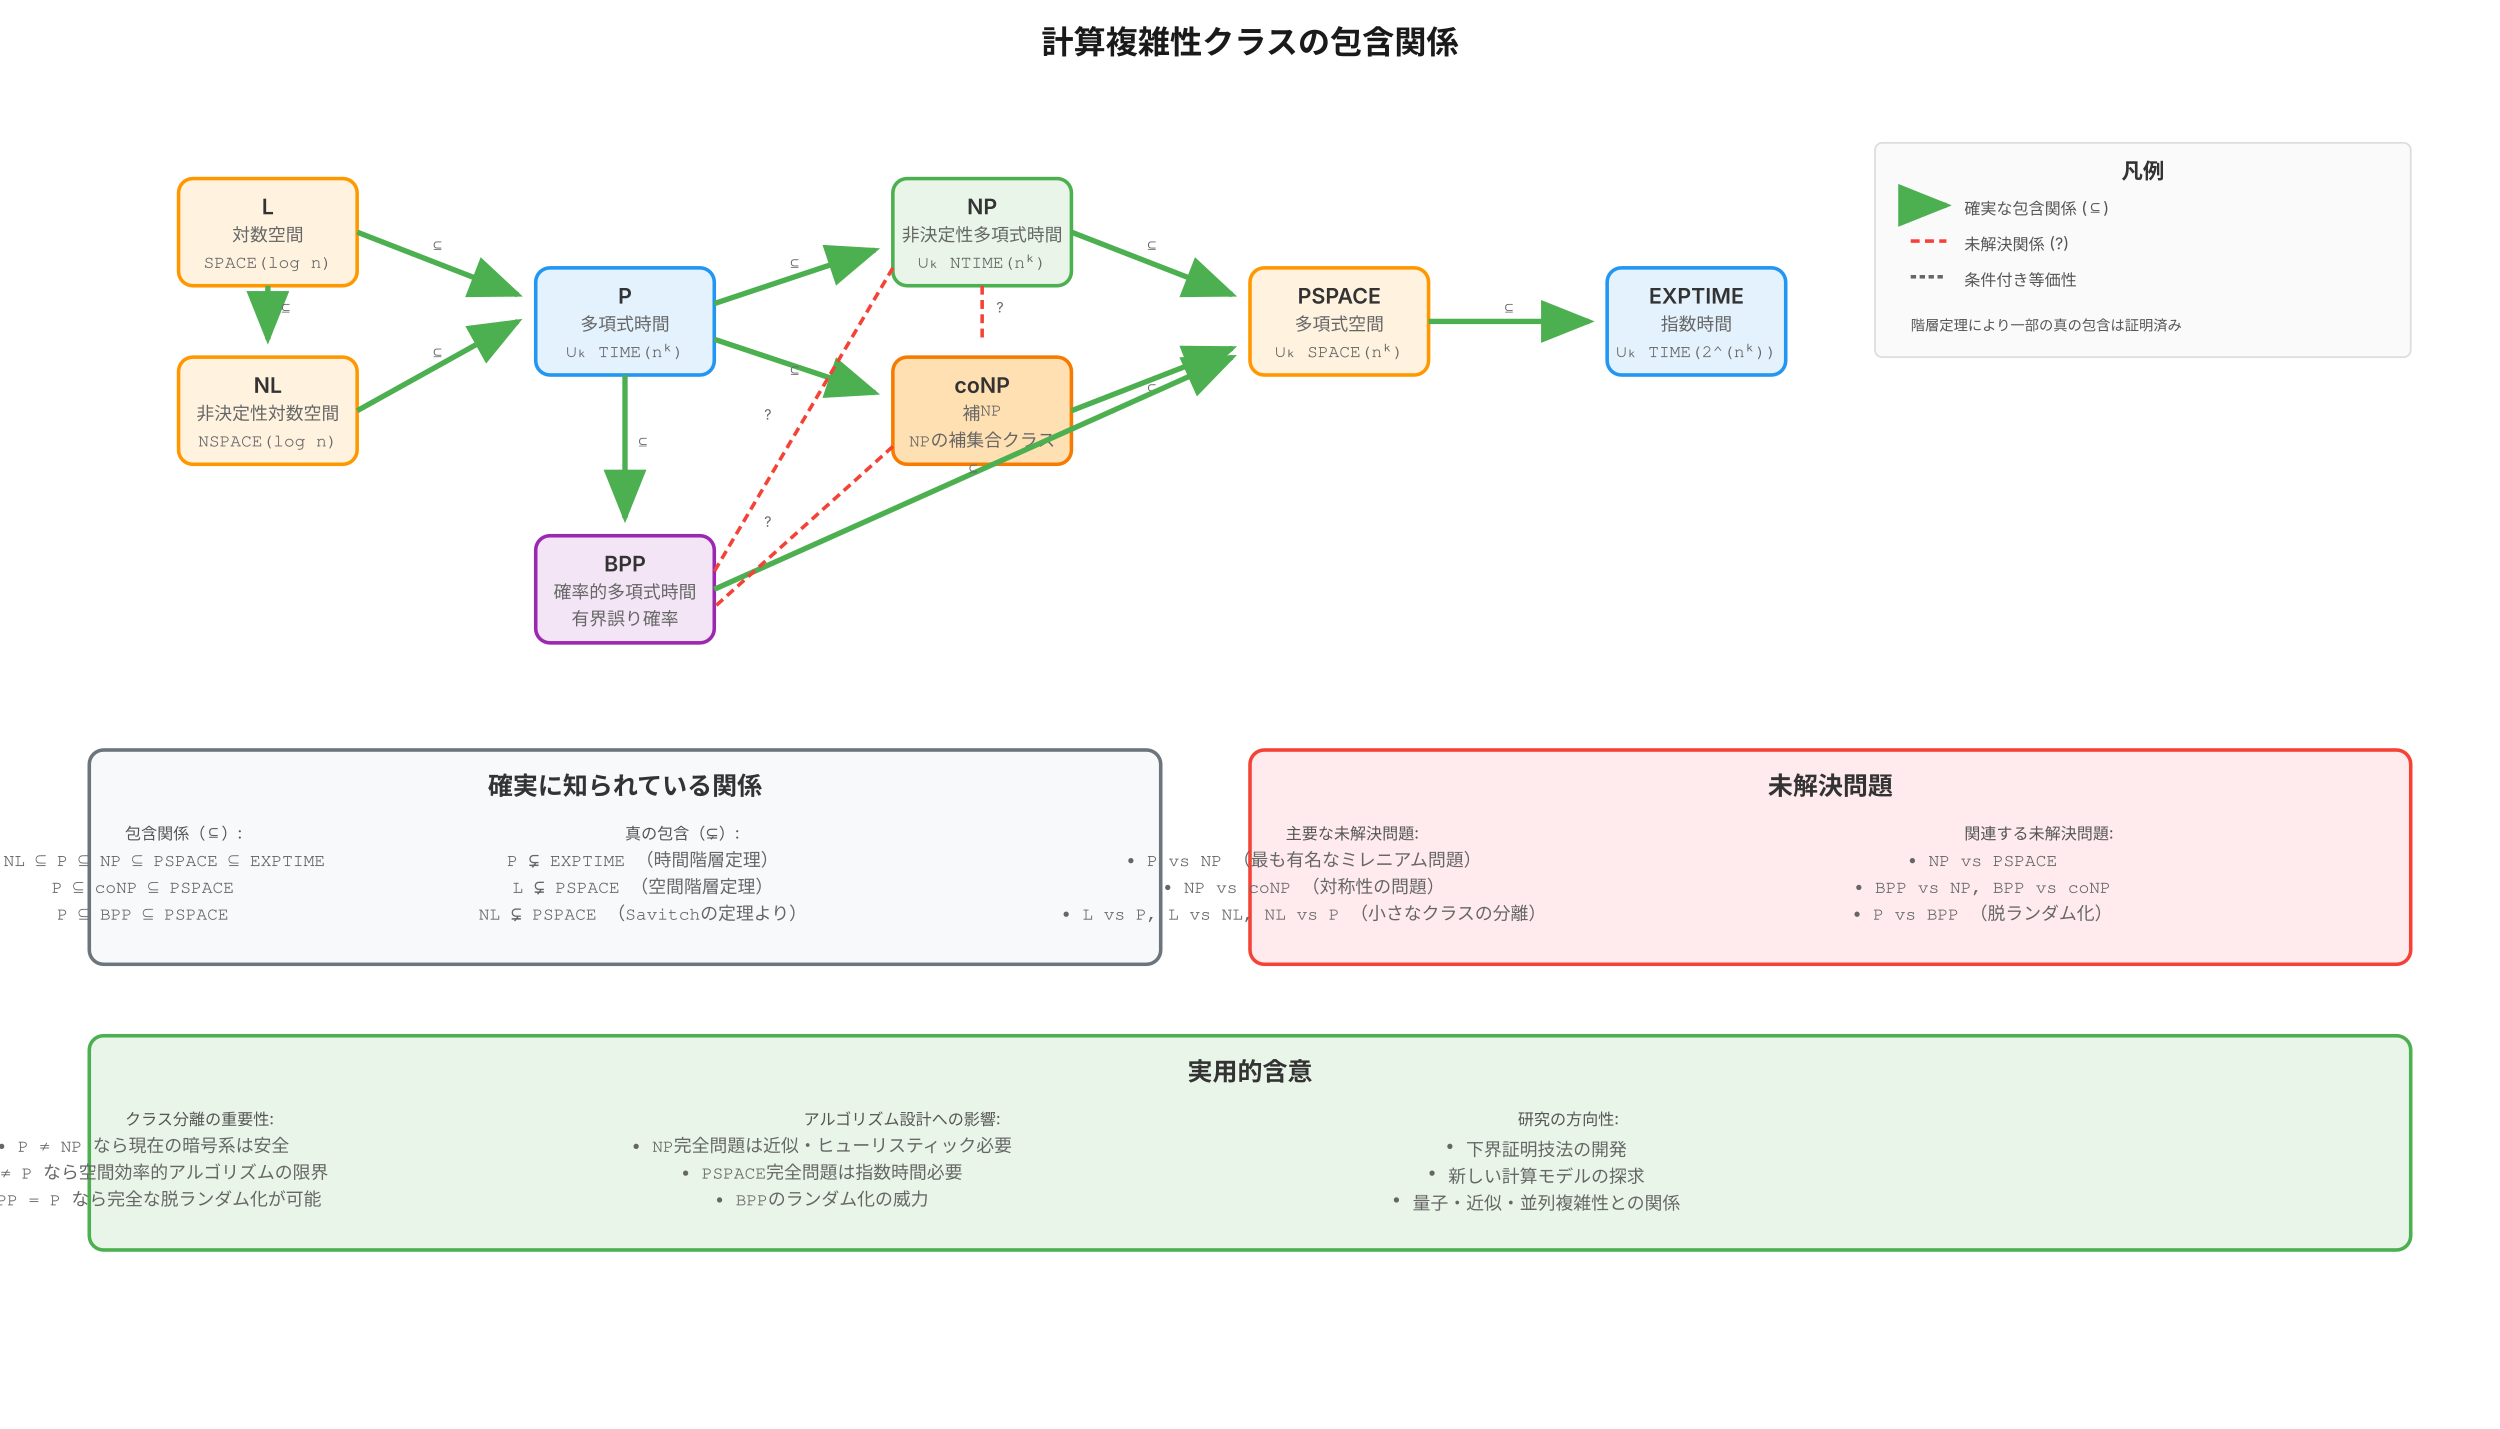
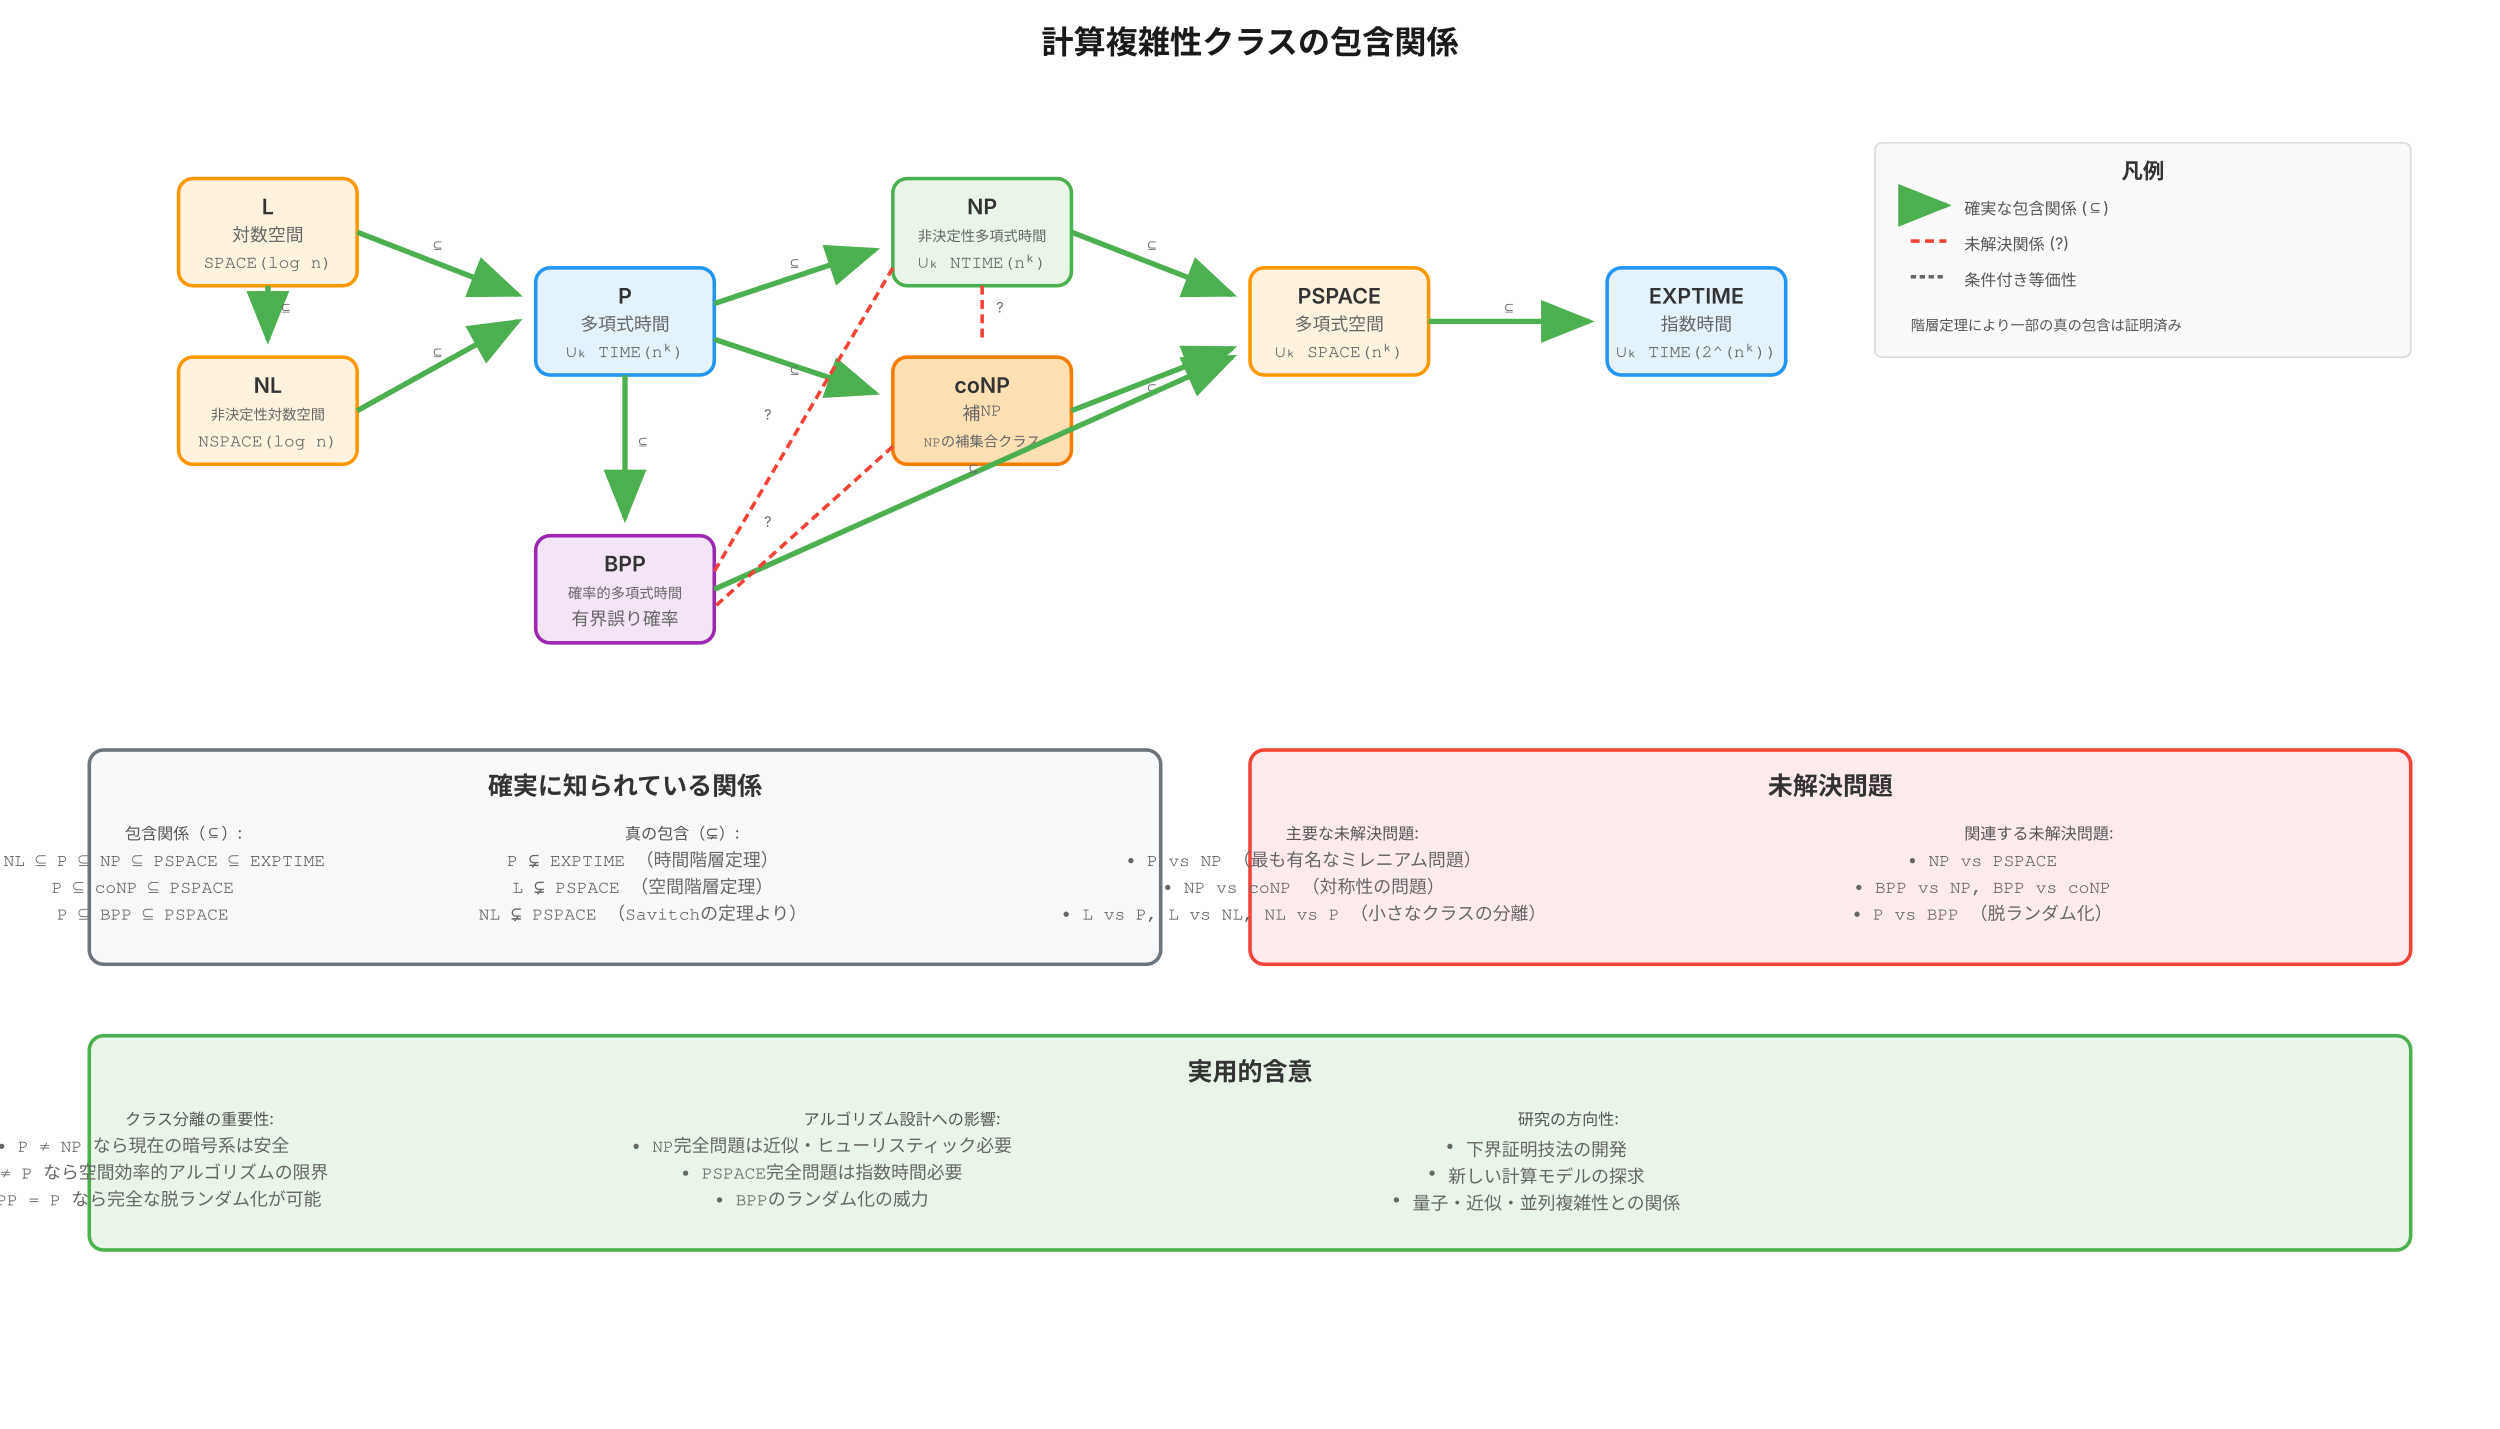
<svg xmlns="http://www.w3.org/2000/svg" viewBox="0 0 1400 800" role="img" aria-labelledby="title desc">
  <defs>
    <style>
      .deterministic-time { fill: #e3f2fd; stroke: #2196f3; stroke-width: 2px; rx: 8px; }
      .non-deterministic-time { fill: #e8f5e8; stroke: #4caf50; stroke-width: 2px; rx: 8px; }
      .space-class { fill: #fff3e0; stroke: #ff9800; stroke-width: 2px; rx: 8px; }
      .probabilistic-class { fill: #f3e5f5; stroke: #9c27b0; stroke-width: 2px; rx: 8px; }
      .complement-class { fill: #ffe0b2; stroke: #f57c00; stroke-width: 2px; rx: 8px; }
      
      .inclusion-arrow { 
        stroke: #4caf50; 
        stroke-width: 3px; 
        fill: none; 
        marker-end: url(#inclusion-arrowhead);
      }
      
      .uncertain-relation { 
        stroke: #f44336; 
        stroke-width: 2px; 
        stroke-dasharray: 5,3;
        fill: none;
      }
      
      .equivalence-line {
        stroke: #666;
        stroke-width: 2px;
        stroke-dasharray: 3,2;
        fill: none;
      }
      
      .title { 
        font-family: Inter, Helvetica, sans-serif;
        font-size: 18px; 
        font-weight: 600; 
        text-anchor: middle; 
        fill: #1a1a1a;
      }
      
      .section-title { 
        font-family: Inter, Helvetica, sans-serif;
        font-size: 14px; 
        font-weight: 600; 
        text-anchor: middle; 
        fill: #333;
      }
      
      .class-name { 
        font-family: Inter, Helvetica, sans-serif;
        font-size: 12px; 
        font-weight: 600; 
        text-anchor: middle; 
        fill: #333;
      }
      
      .class-notation { 
        font-family: Courier, monospace;
        font-size: 10px; 
        font-weight: 500; 
        text-anchor: middle; 
        fill: #666;
      }
+       .small { font-size: 8px; }
      
      .description { 
        font-family: Inter, Helvetica, sans-serif;
        font-size: 9px; 
        font-weight: 400; 
        text-anchor: start; 
        fill: #555;
      }
      
      .relation-label { 
        font-family: Inter, Helvetica, sans-serif;
        font-size: 8px; 
        font-weight: 400; 
        text-anchor: middle; 
        fill: #666;
      }
    </style>
    <marker id="inclusion-arrowhead" markerWidth="10" markerHeight="8" refX="9" refY="4" orient="auto">
      <polygon points="0 0, 10 4, 0 8" fill="#4caf50" />
    </marker>
  </defs>
  <text x="700" y="30" class="title">計算複雑性クラスの包含関係</text>
  <g id="basic-hierarchy">
    <rect x="100" y="100" width="100" height="60" class="space-class" />
    <text x="150" y="120" class="class-name">L</text>
    <text x="150" y="135" class="class-notation">対数空間</text>
    <text x="150" y="150" class="class-notation">SPACE(log n)</text>
    <rect x="100" y="200" width="100" height="60" class="space-class" />
    <text x="150" y="220" class="class-name">NL</text>
-     <text x="150" y="235" class="class-notation">非決定性対数空間</text>
+     <text x="150" y="235" class="class-notation small">非決定性対数空間</text>
    <text x="150" y="250" class="class-notation">NSPACE(log n)</text>
    <rect x="300" y="150" width="100" height="60" class="deterministic-time" />
    <text x="350" y="170" class="class-name">P</text>
    <text x="350" y="185" class="class-notation">多項式時間</text>
    <text x="350" y="200" class="class-notation">∪ₖ TIME(nᵏ)</text>
    <rect x="500" y="100" width="100" height="60" class="non-deterministic-time" />
    <text x="550" y="120" class="class-name">NP</text>
-     <text x="550" y="135" class="class-notation">非決定性多項式時間</text>
+     <text x="550" y="135" class="class-notation small">非決定性多項式時間</text>
    <text x="550" y="150" class="class-notation">∪ₖ NTIME(nᵏ)</text>
    <rect x="500" y="200" width="100" height="60" class="complement-class" />
    <text x="550" y="220" class="class-name">coNP</text>
    <text x="550" y="235" class="class-notation">補NP</text>
-     <text x="550" y="250" class="class-notation">NPの補集合クラス</text>
+     <text x="550" y="250" class="class-notation small">NPの補集合クラス</text>
    <rect x="300" y="300" width="100" height="60" class="probabilistic-class" />
    <text x="350" y="320" class="class-name">BPP</text>
-     <text x="350" y="335" class="class-notation">確率的多項式時間</text>
+     <text x="350" y="335" class="class-notation small">確率的多項式時間</text>
    <text x="350" y="350" class="class-notation">有界誤り確率</text>
    <rect x="700" y="150" width="100" height="60" class="space-class" />
    <text x="750" y="170" class="class-name">PSPACE</text>
    <text x="750" y="185" class="class-notation">多項式空間</text>
    <text x="750" y="200" class="class-notation">∪ₖ SPACE(nᵏ)</text>
    <rect x="900" y="150" width="100" height="60" class="deterministic-time" />
    <text x="950" y="170" class="class-name">EXPTIME</text>
    <text x="950" y="185" class="class-notation">指数時間</text>
    <text x="950" y="200" class="class-notation">∪ₖ TIME(2^(nᵏ))</text>
  </g>
  <g id="main-inclusions">
    <path d="M 150 160 L 150 190" class="inclusion-arrow" />
    <text x="160" y="175" class="relation-label">⊆</text>
    <path d="M 200 230 L 290 180" class="inclusion-arrow" />
    <text x="245" y="200" class="relation-label">⊆</text>
    <path d="M 200 130 L 290 165" class="inclusion-arrow" />
    <text x="245" y="140" class="relation-label">⊆</text>
    <path d="M 400 170 L 490 140" class="inclusion-arrow" />
    <text x="445" y="150" class="relation-label">⊆</text>
    <path d="M 400 190 L 490 220" class="inclusion-arrow" />
    <text x="445" y="210" class="relation-label">⊆</text>
    <path d="M 350 210 L 350 290" class="inclusion-arrow" />
    <text x="360" y="250" class="relation-label">⊆</text>
    <path d="M 600 130 L 690 165" class="inclusion-arrow" />
    <text x="645" y="140" class="relation-label">⊆</text>
    <path d="M 600 230 L 690 195" class="inclusion-arrow" />
    <text x="645" y="220" class="relation-label">⊆</text>
    <path d="M 400 330 L 690 200" class="inclusion-arrow" />
    <text x="545" y="265" class="relation-label">⊆</text>
    <path d="M 800 180 L 890 180" class="inclusion-arrow" />
    <text x="845" y="175" class="relation-label">⊆</text>
  </g>
  <g id="uncertain-relations">
    <path d="M 550 160 L 550 190" class="uncertain-relation" />
    <text x="560" y="175" class="relation-label" fill="#f44336">?</text>
    <path d="M 500 150 L 400 320" class="uncertain-relation" />
    <text x="430" y="235" class="relation-label" fill="#f44336">?</text>
    <path d="M 500 250 L 400 340" class="uncertain-relation" />
    <text x="430" y="295" class="relation-label" fill="#f44336">?</text>
  </g>
  <g id="known-separations">
    <rect x="50" y="420" width="600" height="120" style="fill: #f8f9fa; stroke: #6c757d; stroke-width: 2px; rx: 8px;" />
    <text x="350" y="445" class="section-title">確実に知られている関係</text>
    <text x="70" y="470" class="description">包含関係（⊆）:</text>
    <text x="80" y="485" class="class-notation">L ⊆ NL ⊆ P ⊆ NP ⊆ PSPACE ⊆ EXPTIME</text>
    <text x="80" y="500" class="class-notation">P ⊆ coNP ⊆ PSPACE</text>
    <text x="80" y="515" class="class-notation">P ⊆ BPP ⊆ PSPACE</text>
    <text x="350" y="470" class="description">真の包含（⊊）:</text>
    <text x="360" y="485" class="class-notation">P ⊊ EXPTIME （時間階層定理）</text>
    <text x="360" y="500" class="class-notation">L ⊊ PSPACE （空間階層定理）</text>
    <text x="360" y="515" class="class-notation">NL ⊊ PSPACE （Savitchの定理より）</text>
  </g>
  <g id="open-questions">
    <rect x="700" y="420" width="650" height="120" style="fill: #ffebee; stroke: #f44336; stroke-width: 2px; rx: 8px;" />
    <text x="1025" y="445" class="section-title">未解決問題</text>
    <text x="720" y="470" class="description">主要な未解決問題:</text>
    <text x="730" y="485" class="class-notation">• P vs NP （最も有名なミレニアム問題）</text>
    <text x="730" y="500" class="class-notation">• NP vs coNP （対称性の問題）</text>
    <text x="730" y="515" class="class-notation">• L vs P, L vs NL, NL vs P （小さなクラスの分離）</text>
    <text x="1100" y="470" class="description">関連する未解決問題:</text>
    <text x="1110" y="485" class="class-notation">• NP vs PSPACE</text>
    <text x="1110" y="500" class="class-notation">• BPP vs NP, BPP vs coNP</text>
    <text x="1110" y="515" class="class-notation">• P vs BPP （脱ランダム化）</text>
  </g>
  <g id="practical-implications">
    <rect x="50" y="580" width="1300" height="120" style="fill: #e8f5e8; stroke: #4caf50; stroke-width: 2px; rx: 8px;" />
    <text x="700" y="605" class="section-title">実用的含意</text>
    <text x="70" y="630" class="description">クラス分離の重要性:</text>
    <text x="80" y="645" class="class-notation">• P ≠ NP なら現在の暗号系は安全</text>
    <text x="80" y="660" class="class-notation">• L ≠ P なら空間効率的アルゴリズムの限界</text>
    <text x="80" y="675" class="class-notation">• BPP = P なら完全な脱ランダム化が可能</text>
    <text x="450" y="630" class="description">アルゴリズム設計への影響:</text>
    <text x="460" y="645" class="class-notation">• NP完全問題は近似・ヒューリスティック必要</text>
    <text x="460" y="660" class="class-notation">• PSPACE完全問題は指数時間必要</text>
    <text x="460" y="675" class="class-notation">• BPPのランダム化の威力</text>
    <text x="850" y="630" class="description">研究の方向性:</text>
    <text x="860" y="645" class="class-notation">• 下界証明技法の開発</text>
    <text x="860" y="660" class="class-notation">• 新しい計算モデルの探求</text>
    <text x="860" y="675" class="class-notation">• 量子・近似・並列複雑性との関係</text>
  </g>
  <g id="legend">
    <rect x="1050" y="80" width="300" height="120" style="fill: #fafafa; stroke: #ddd; stroke-width: 1px; rx: 4px;" />
    <text x="1200" y="100" class="section-title" style="font-size: 12px;">凡例</text>
    <line x1="1070" y1="115" x2="1090" y2="115" class="inclusion-arrow" />
    <text x="1100" y="120" class="description">確実な包含関係 (⊆)</text>
    <line x1="1070" y1="135" x2="1090" y2="135" class="uncertain-relation" />
    <text x="1100" y="140" class="description">未解決関係 (?)</text>
    <line x1="1070" y1="155" x2="1090" y2="155" class="equivalence-line" />
    <text x="1100" y="160" class="description">条件付き等価性</text>
    <text x="1070" y="185" class="description" style="font-size: 8px;">階層定理により一部の真の包含は証明済み</text>
  </g>
</svg>
